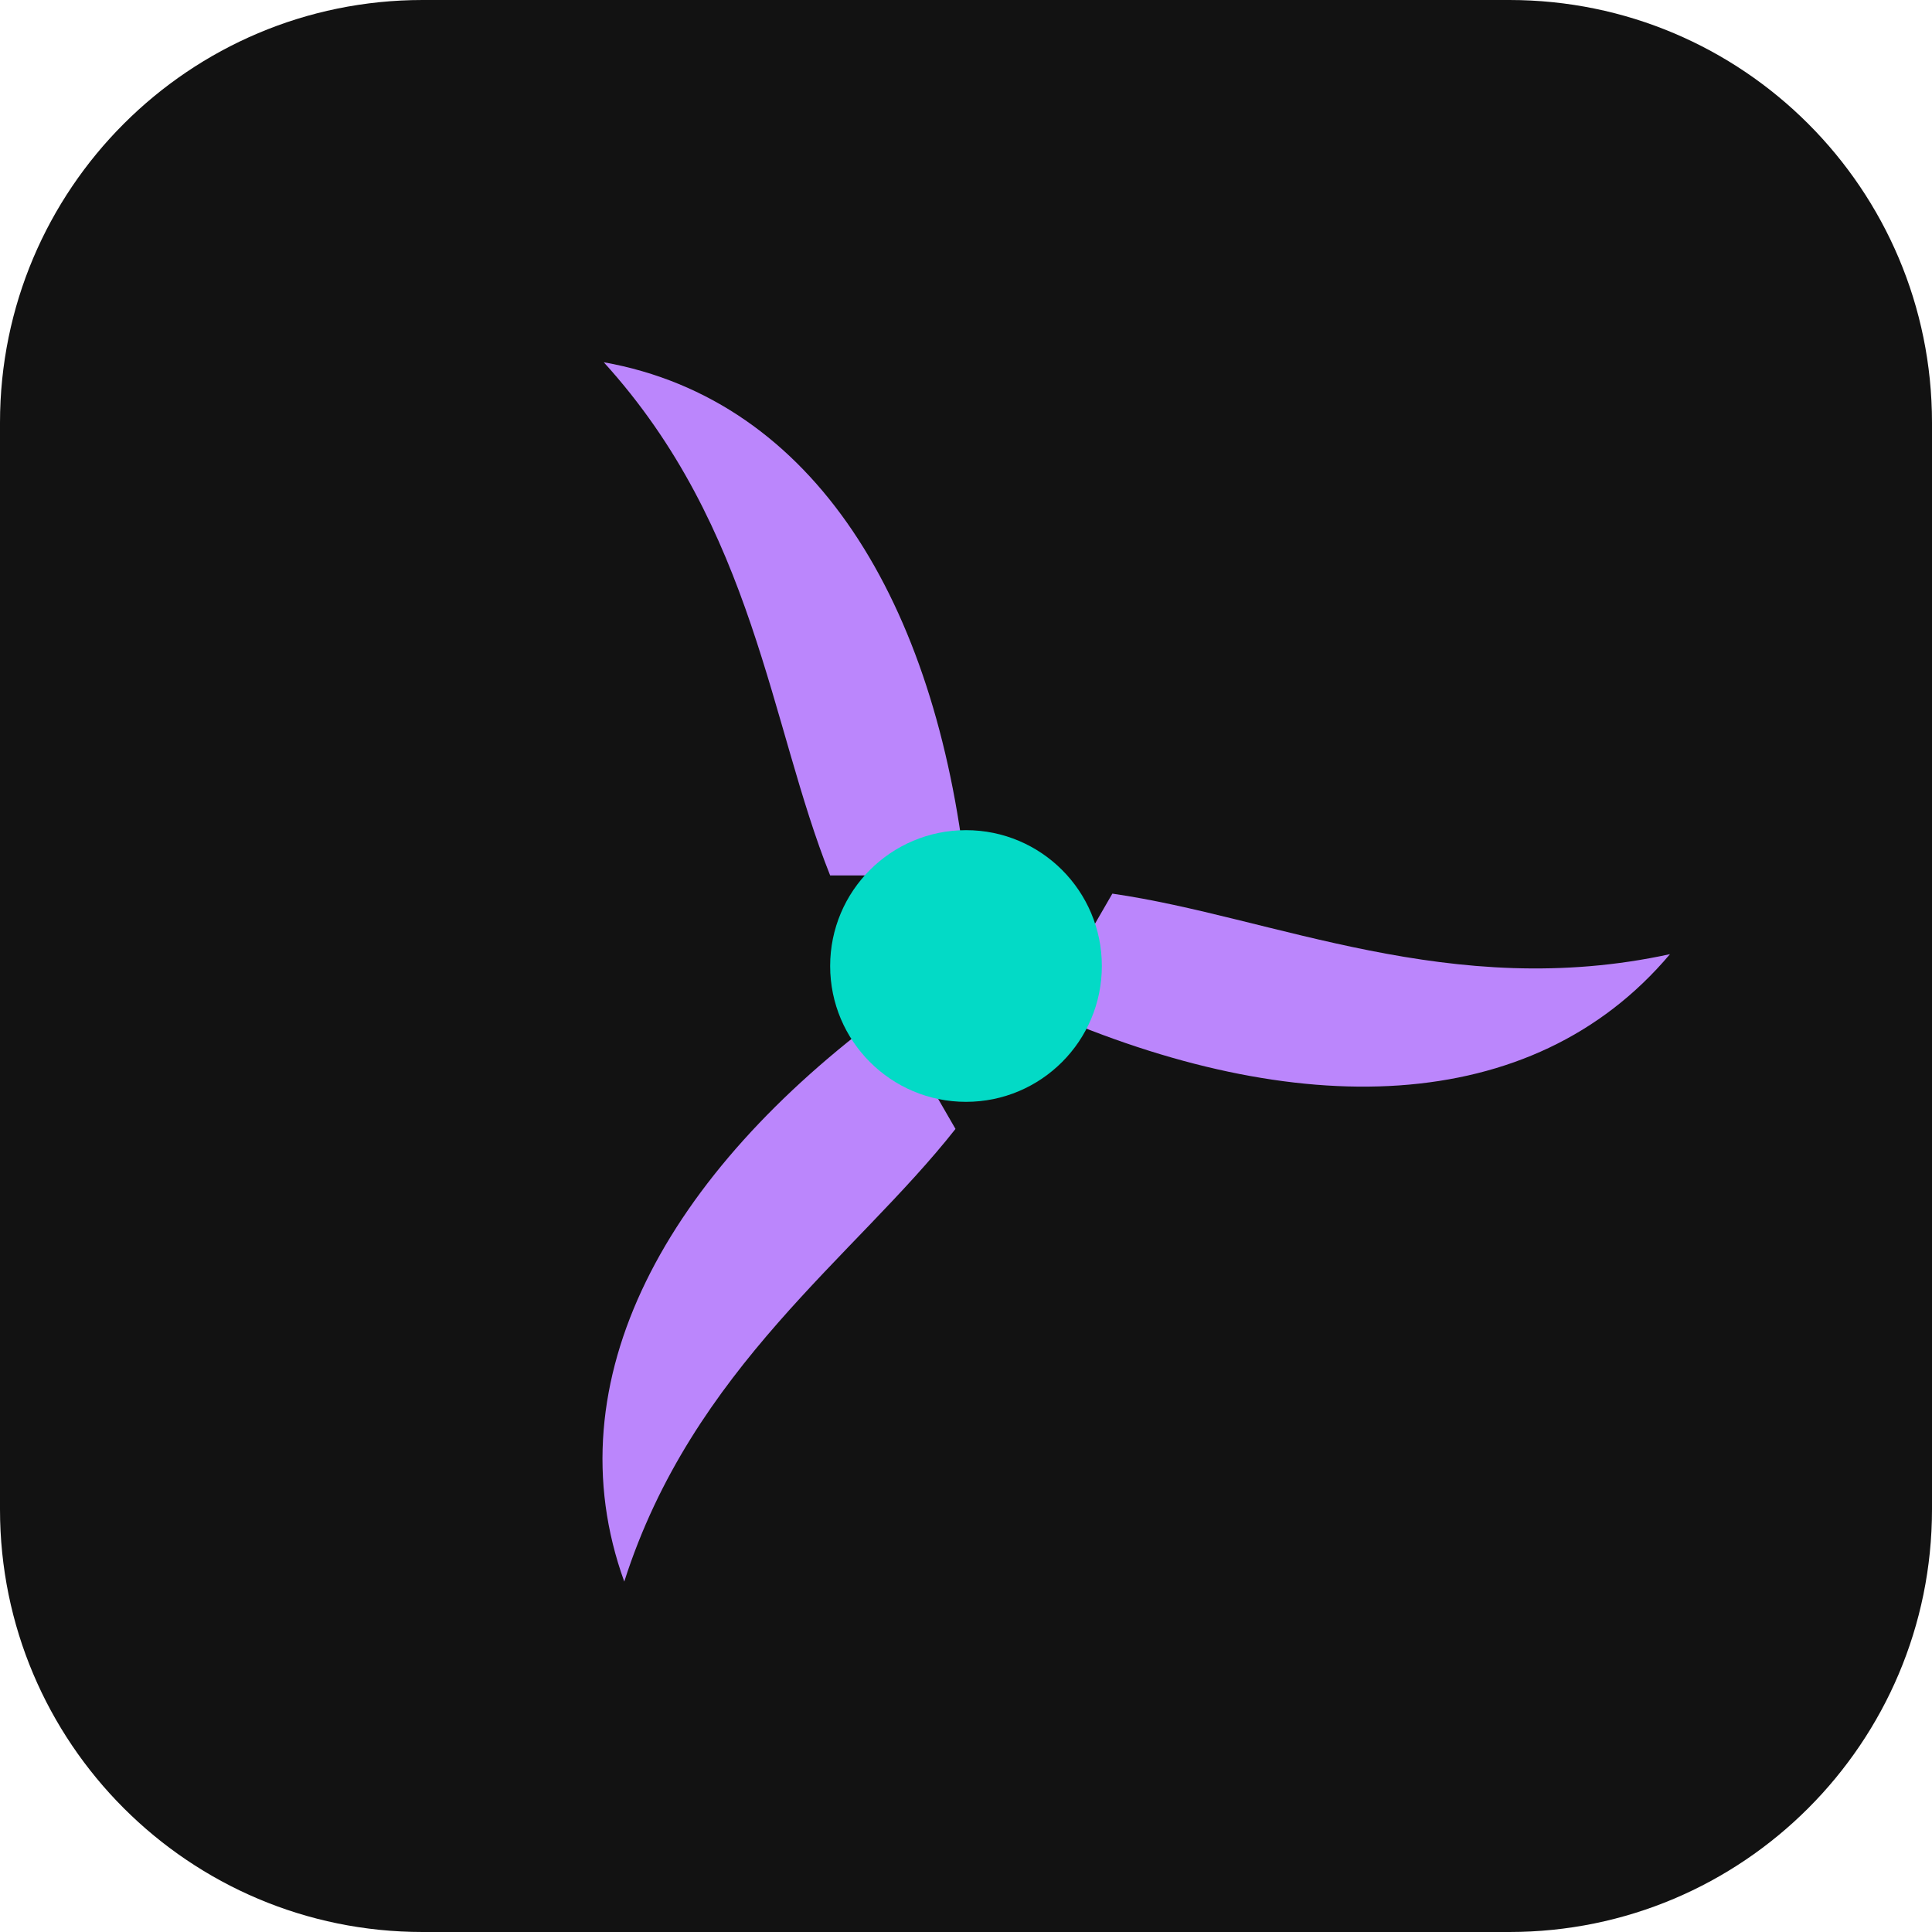
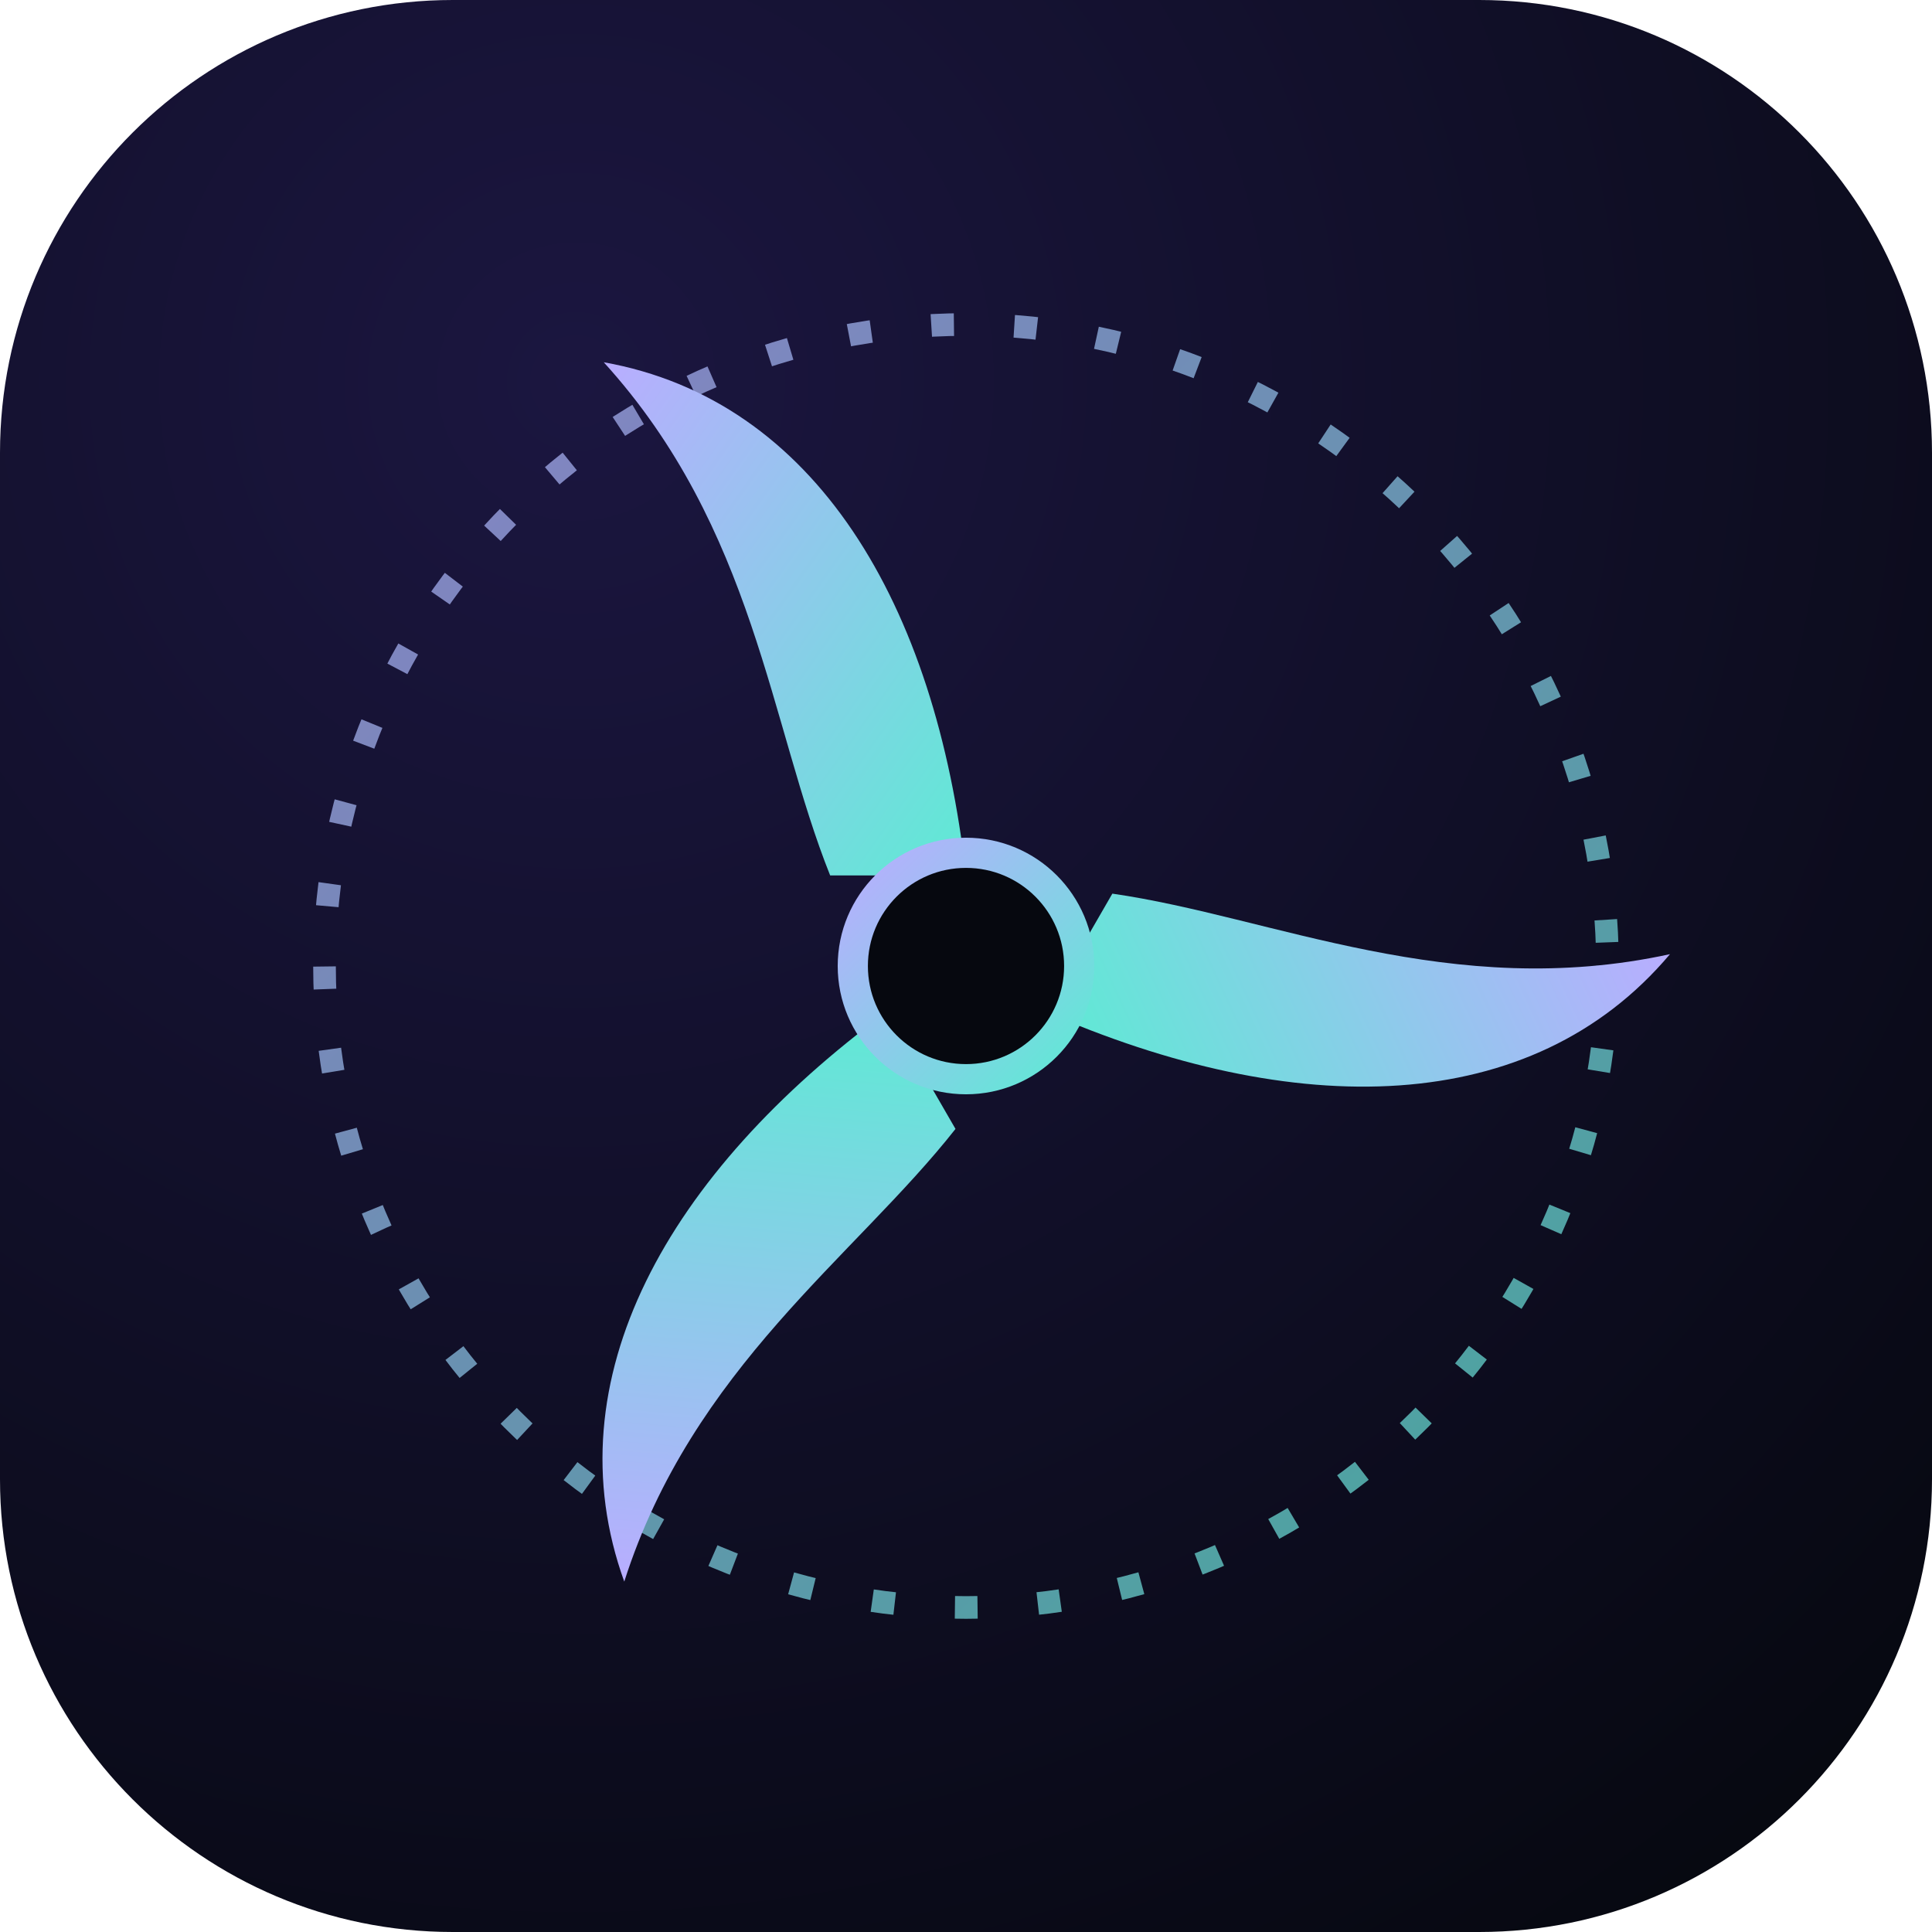
<svg xmlns="http://www.w3.org/2000/svg" viewBox="0 0 512 512">
-   <rect width="512" height="512" rx="112" fill="#121212" />
-   <g fill="#bb86fc" transform="translate(256 256)">
+   <defs>
+     <radialGradient id="bg" cx="0.3" cy="0.2" r="1">
+       <stop offset="0" stop-color="#1b1640" />
+       <stop offset="1" stop-color="#06080f" />
+     </radialGradient>
+     <linearGradient id="blade" x1="0" y1="0" x2="1" y2="1">
+       <stop offset="0" stop-color="#b9adff" />
+       <stop offset="1" stop-color="#5eead4" />
+     </linearGradient>
+   </defs>
+   <rect width="512" height="512" rx="120" fill="url(#bg)" />
+   <circle cx="256" cy="256" r="170" fill="none" stroke="url(#blade)" stroke-width="6" stroke-dasharray="6 16" opacity="0.7" />
+   <g fill="url(#blade)" transform="translate(256 256)">
    <path d="M0-24C-8-96-40-150-96-160c40 44 44 96 60 136z" />
    <path d="M0-24C-8-96-40-150-96-160c40 44 44 96 60 136z" transform="rotate(120)" />
    <path d="M0-24C-8-96-40-150-96-160c40 44 44 96 60 136z" transform="rotate(240)" />
-     <circle r="36" fill="#03dac6" />
  </g>
+   <circle cx="256" cy="256" r="30" fill="#06080f" stroke="url(#blade)" stroke-width="8" />
</svg>
